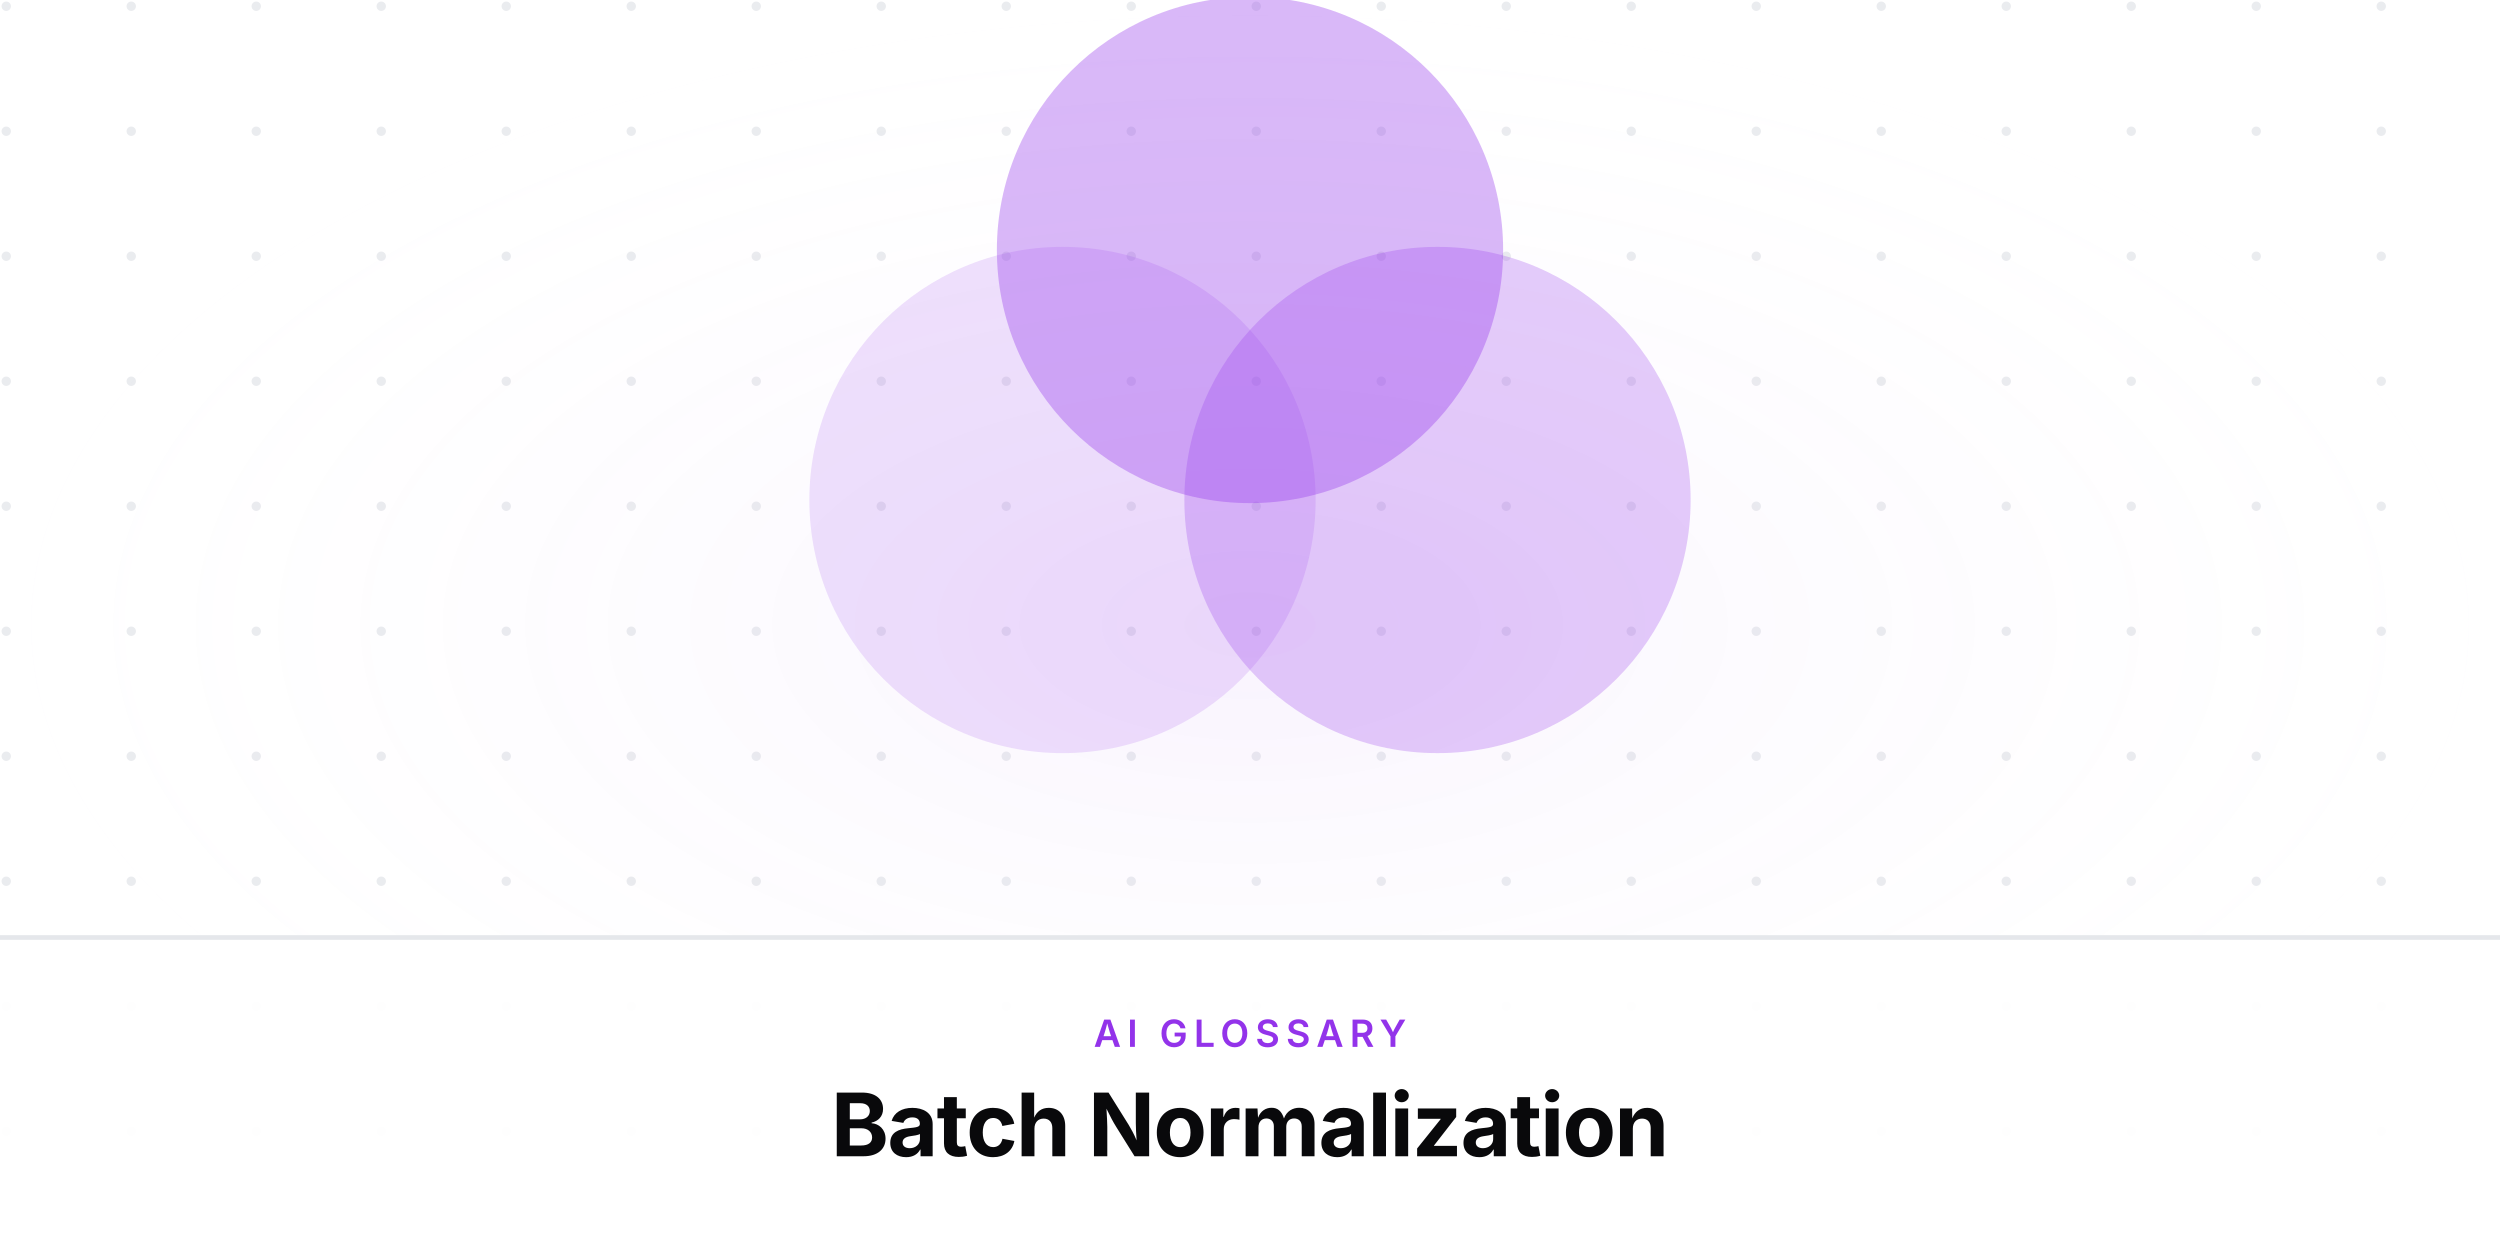
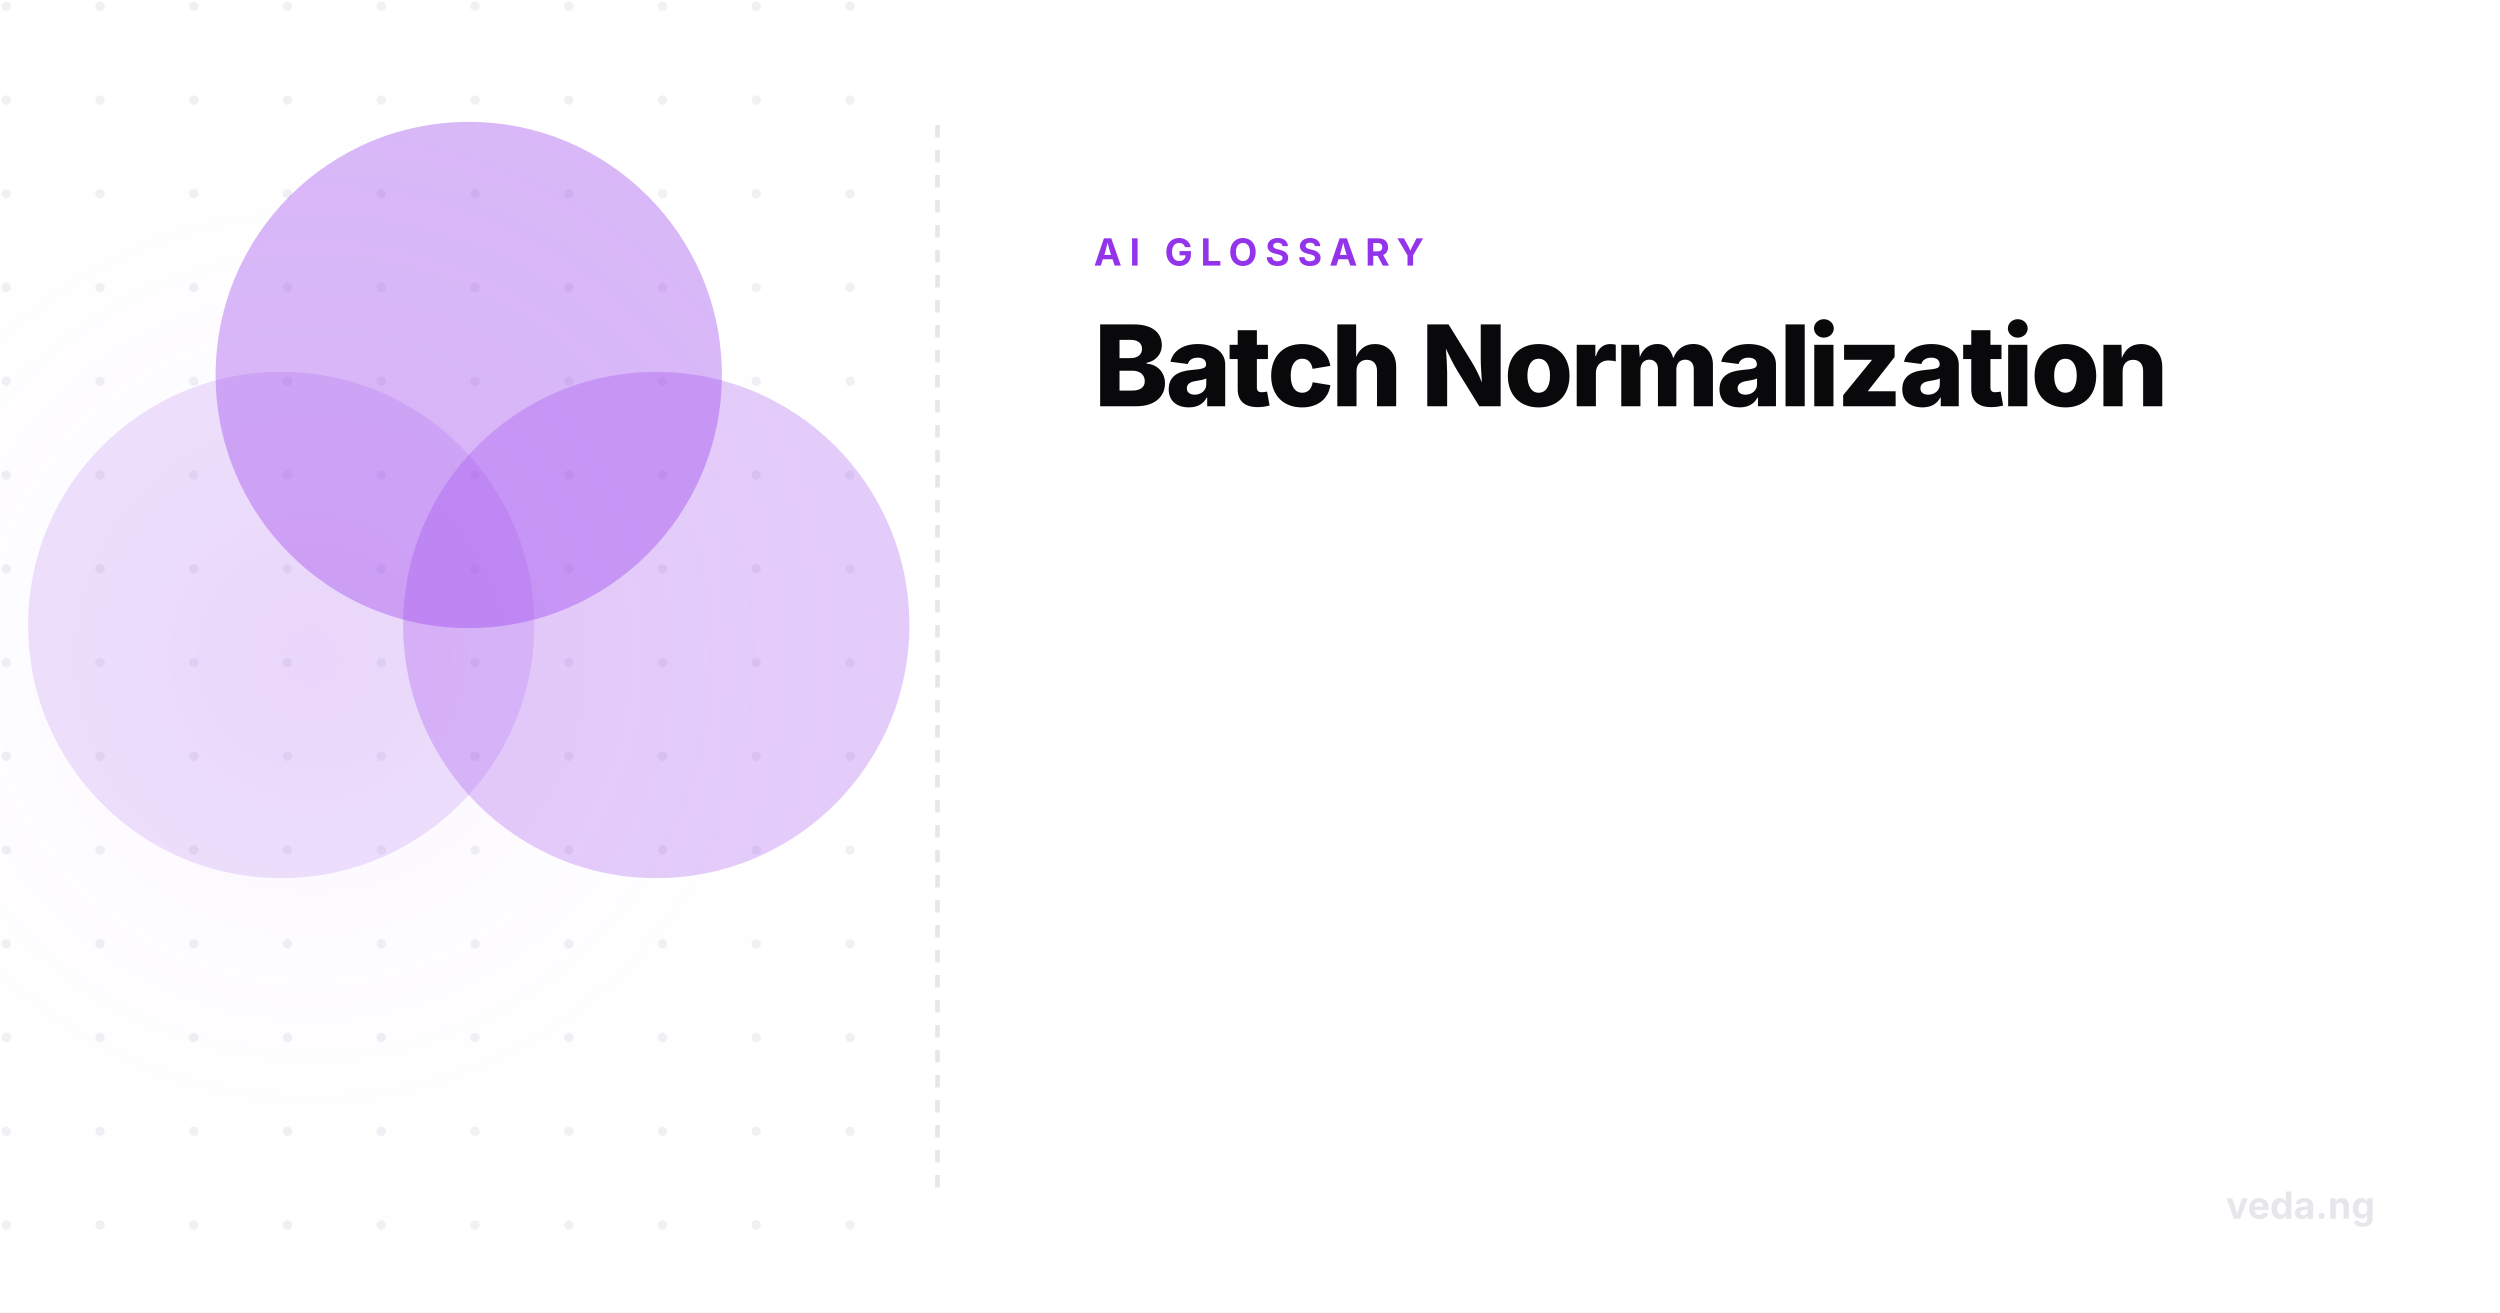
- <svg xmlns="http://www.w3.org/2000/svg" viewBox="0 0 800 400" width="800" height="400">
+ <svg xmlns="http://www.w3.org/2000/svg" viewBox="0 0 800 420" width="800" height="420">
  <defs>
    <radialGradient id="glow" cx="50%" cy="50%" r="50%">
      <stop offset="0%" stop-color="rgba(147,51,234,0.06)" />
      <stop offset="100%" stop-color="#ffffff" stop-opacity="0" />
    </radialGradient>
-     <pattern id="grid" width="40" height="40" patternUnits="userSpaceOnUse">
-       <circle cx="2" cy="2" r="1.5" fill="#e5e7eb" opacity="0.8" />
+     <pattern id="grid" width="30" height="30" patternUnits="userSpaceOnUse">
+       <circle cx="2" cy="2" r="1.5" fill="#e5e7eb" opacity="0.6" />
    </pattern>
  </defs>
-   <rect width="800" height="400" fill="#ffffff" />
-   <rect width="800" height="400" fill="url(#grid)" />
-   <rect x="0" y="0" width="800" height="400" fill="url(#glow)" />
-   <g transform="translate(0, -20)">
+   <rect width="800" height="420" fill="#ffffff" />
+   <rect x="0" y="0" width="300" height="420" fill="url(#grid)" />
+   <rect x="-100" y="10" width="400" height="400" fill="url(#glow)" />
+   <line x1="300" y1="40" x2="300" y2="380" stroke="#e5e7eb" stroke-width="1.5" stroke-dasharray="4 4" />
+   <g transform="translate(-250, 20)">
    <circle cx="340" cy="180" r="80" fill="#9333ea" opacity="0.15" stroke="#9333ea" stroke-width="2" />
    <circle cx="460" cy="180" r="80" fill="#9333ea" opacity="0.25" stroke="#9333ea" stroke-width="2" />
    <circle cx="400" cy="100" r="80" fill="#9333ea" opacity="0.35" stroke="#9333ea" stroke-width="2" />
  </g>
-   <rect x="0" y="300" width="800" height="100" fill="#ffffff" opacity="0.95" />
-   <line x1="0" y1="300" x2="800" y2="300" stroke="#e5e7eb" stroke-opacity="1" stroke-width="1.5" />
-   <text x="400" y="335" font-family="'Inter',sans-serif" font-weight="600" font-size="12" fill="#9333ea" text-anchor="middle" letter-spacing="2" text-transform="uppercase">AI GLOSSARY</text>
-   <text x="400" y="370" font-family="'Inter',sans-serif" font-weight="700" font-size="28" fill="#09090b" text-anchor="middle" letter-spacing="-0.5">Batch Normalization</text>
+   <text x="350" y="85" font-family="'Inter',sans-serif" font-weight="700" font-size="12" fill="#9333ea" text-anchor="start" letter-spacing="2.5" text-transform="uppercase">AI GLOSSARY</text>
+   <text x="350" y="130" font-family="'Inter',sans-serif" font-weight="800" font-size="36" fill="#09090b" text-anchor="start" letter-spacing="-1">Batch Normalization</text>
+   <text x="760" y="390" font-family="'Inter',sans-serif" font-weight="700" font-size="12" fill="#e5e7eb" text-anchor="end">veda.ng</text>
</svg>
